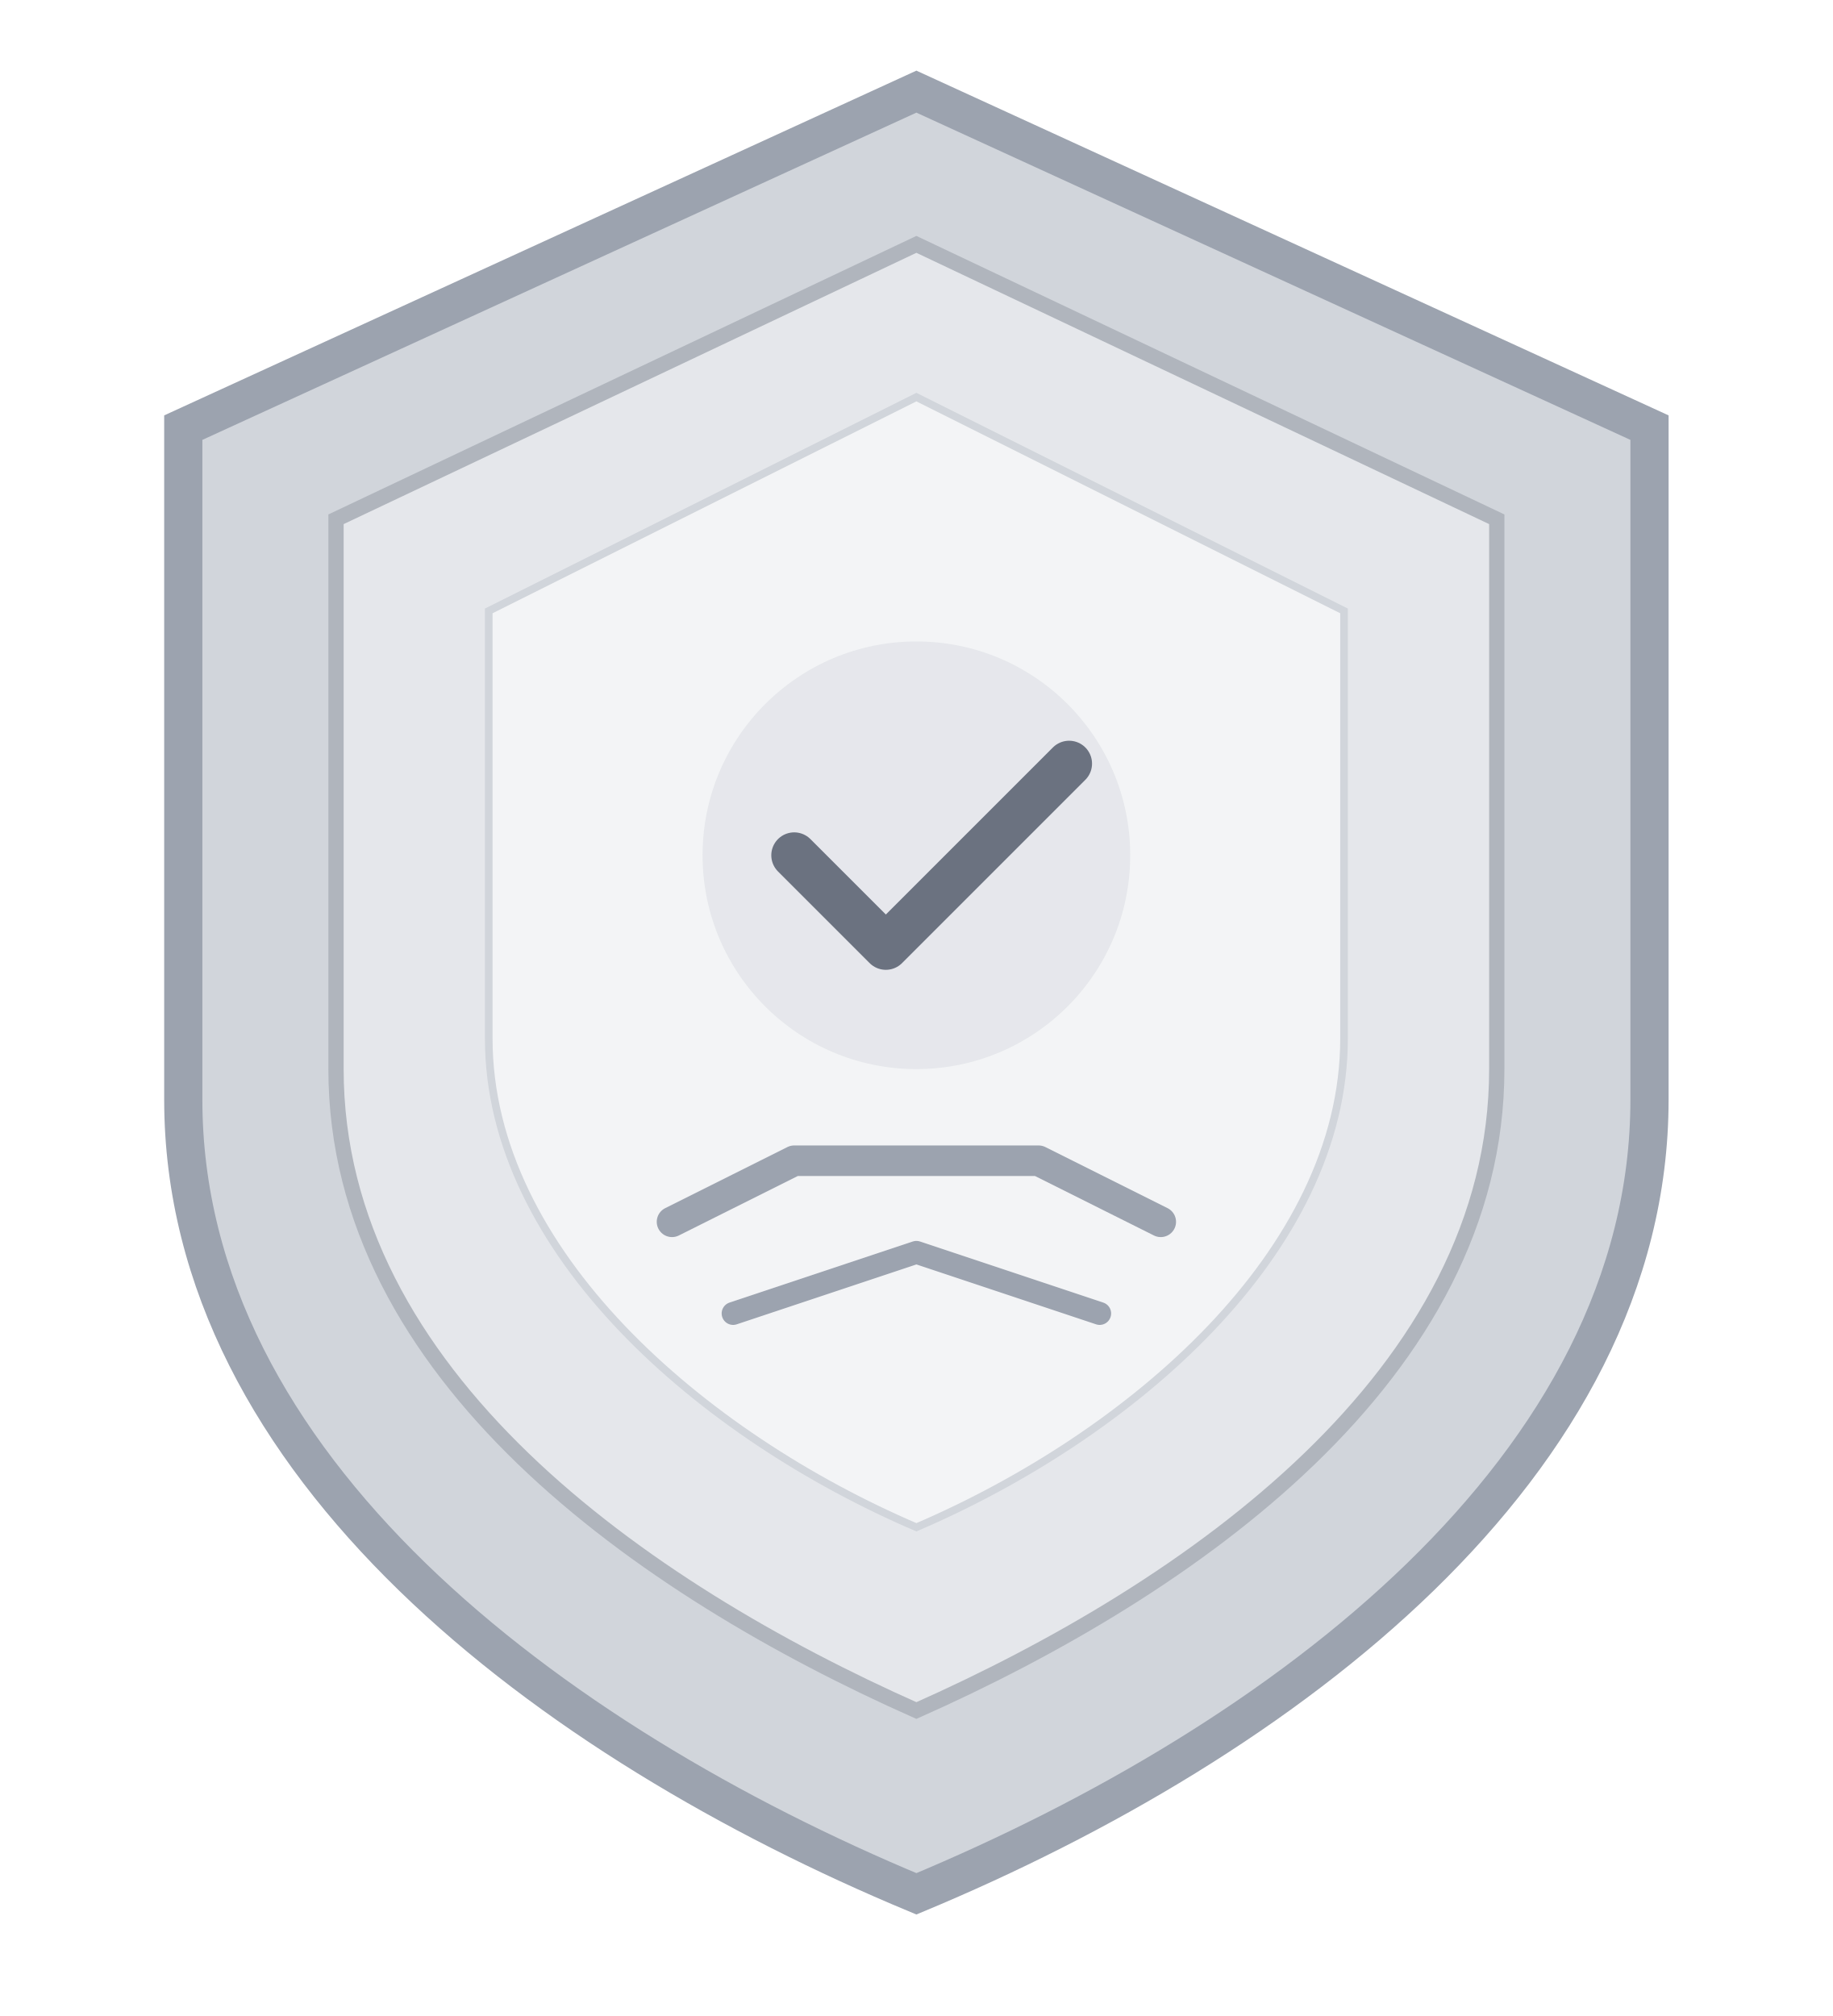
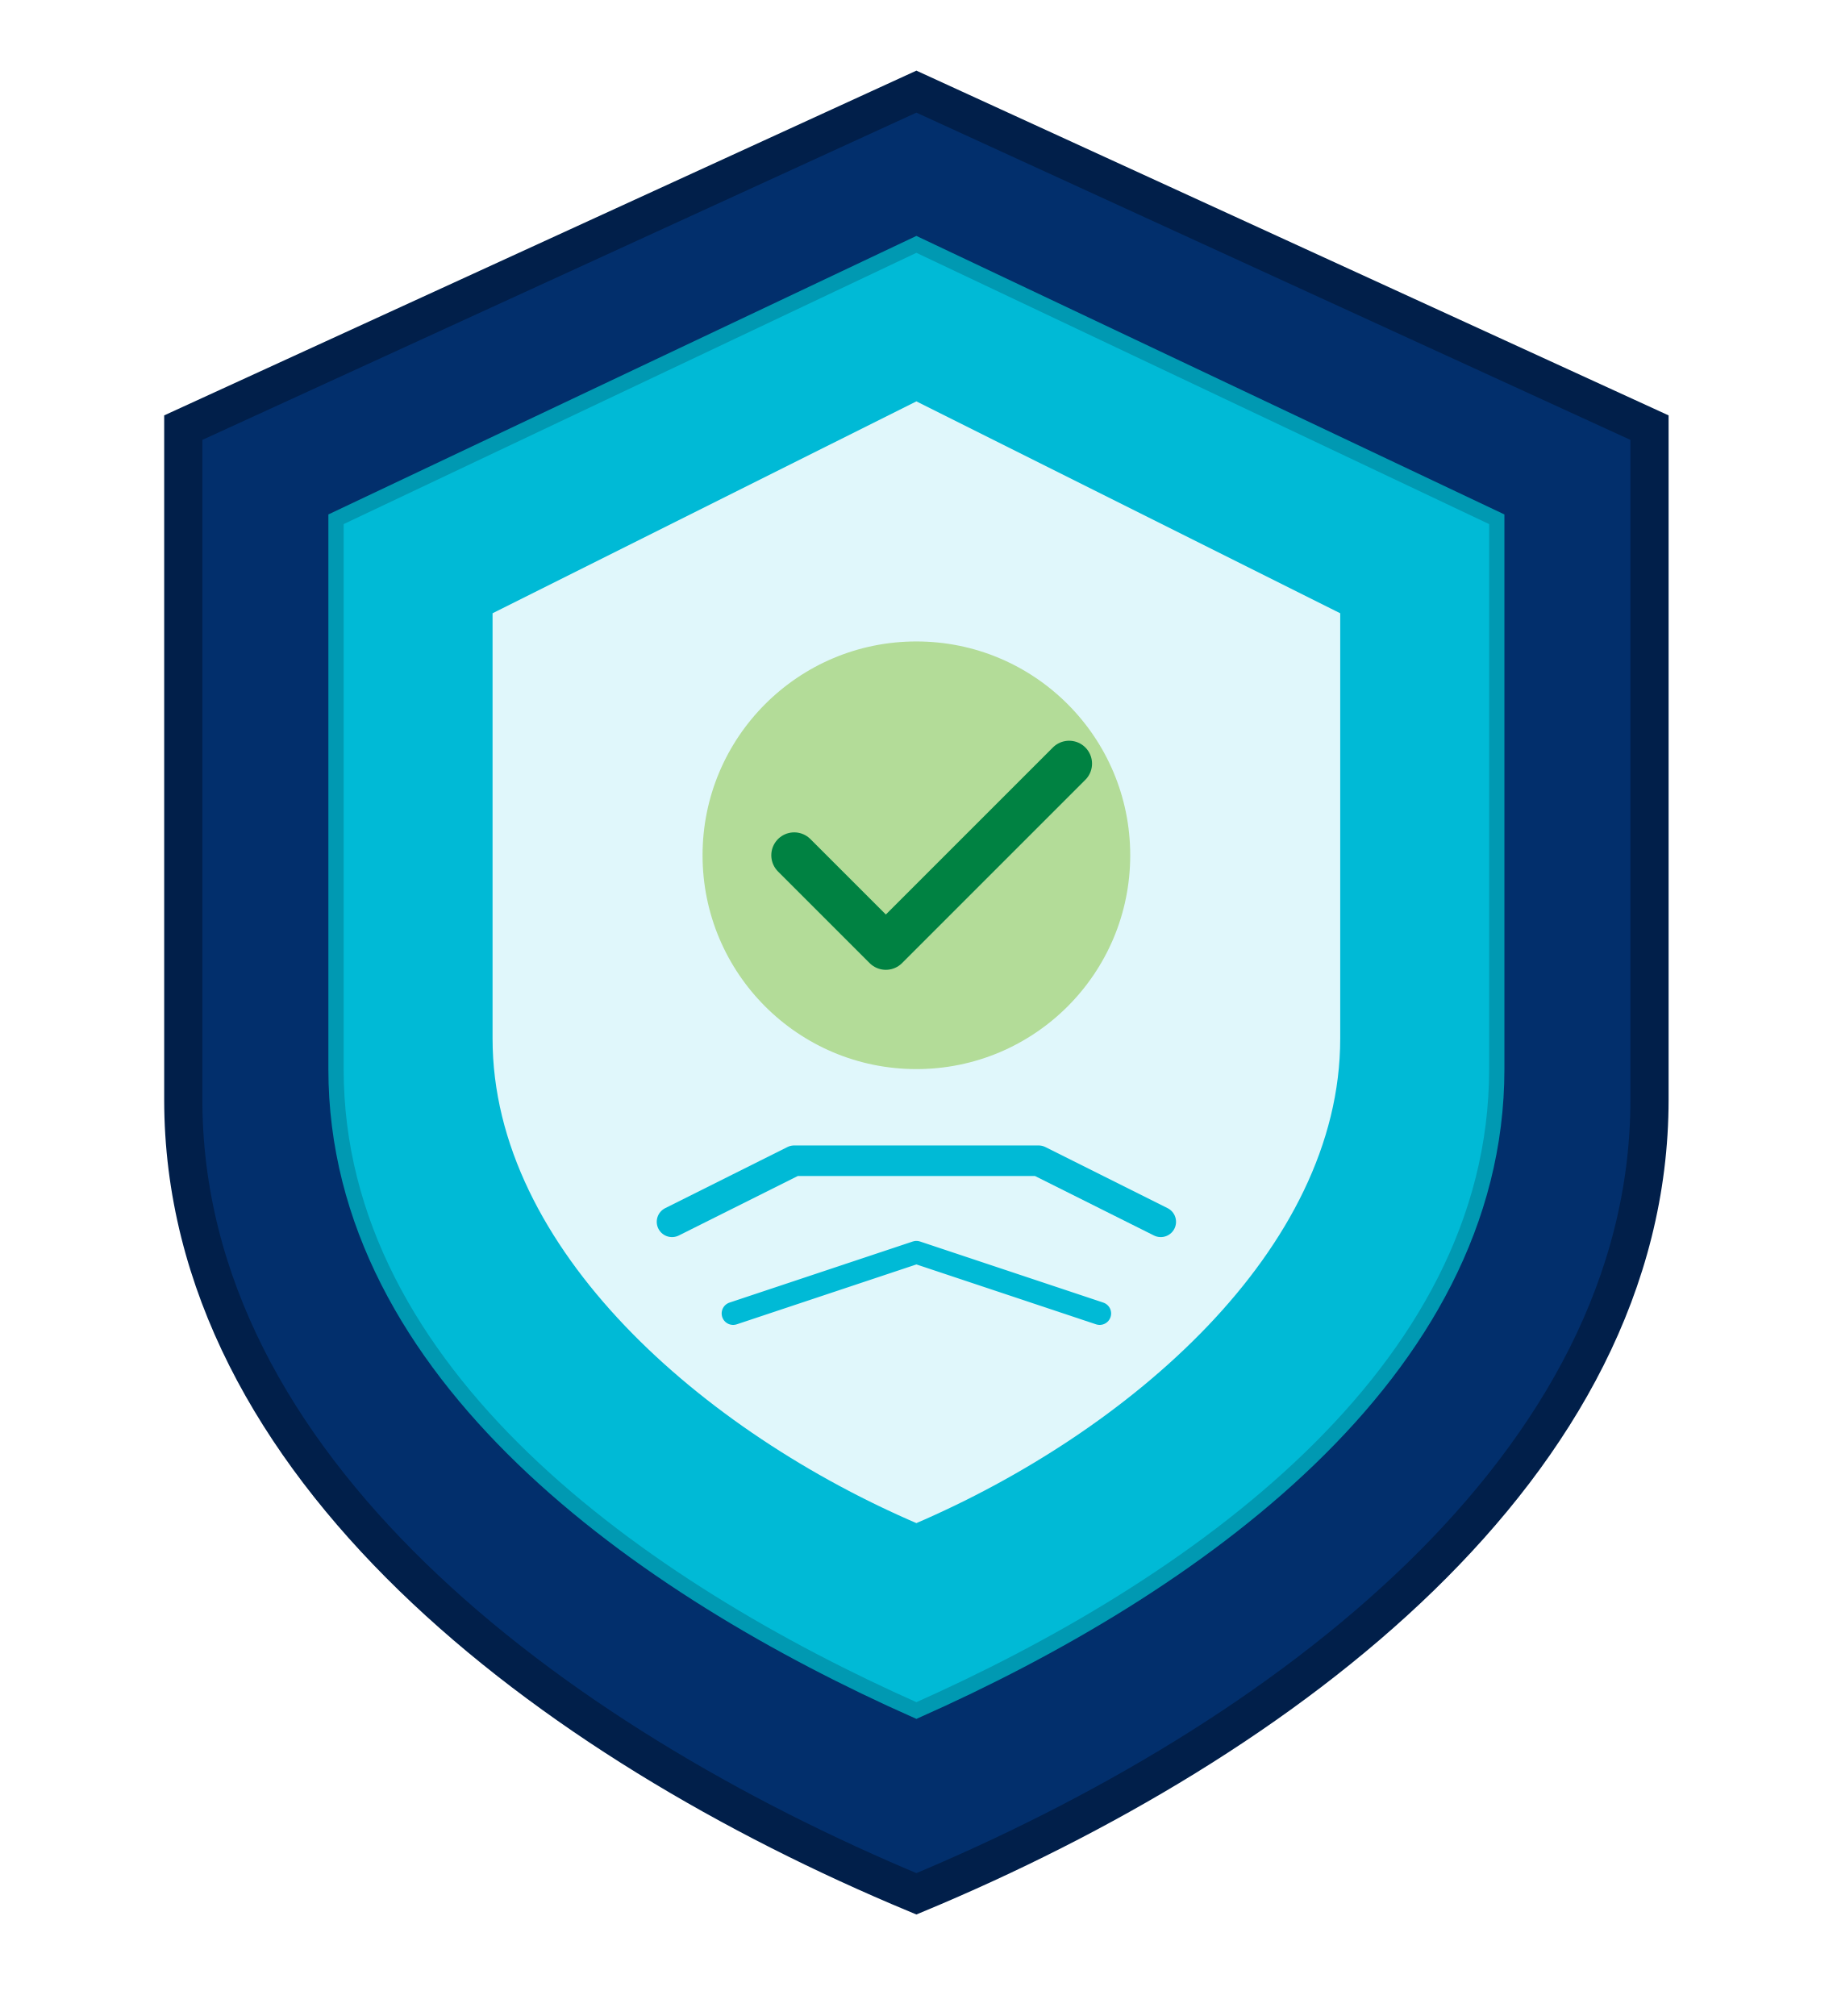
<svg xmlns="http://www.w3.org/2000/svg" viewBox="0 0 120 132" width="120" height="132">
-   <path d="M60 6L108 28V72C108 96 84 114 60 124C36 114 12 96 12 72V28Z" fill="#D1D5DB" stroke="#9CA3AF" stroke-width="2.5" />
-   <path d="M60 16L98 34V70C98 90 78 104 60 112C42 104 22 90 22 70V34Z" fill="#E5E7EB" stroke="#B0B5BD" stroke-width="1" />
-   <path d="M60 26L88 40V68C88 82 74 94 60 100C46 94 32 82 32 68V40Z" fill="#F3F4F6" stroke="#D1D5DB" stroke-width="0.5" />
-   <circle cx="60" cy="56" r="14" fill="#D1D5DB" opacity=".4" />
-   <path d="M52 56L58 62L70 50" fill="none" stroke="#6B7280" stroke-width="3" stroke-linecap="round" stroke-linejoin="round" />
-   <path d="M44 80L52 76H68L76 80" fill="none" stroke="#9CA3AF" stroke-width="2" stroke-linecap="round" stroke-linejoin="round" />
-   <path d="M48 86L60 82L72 86" fill="none" stroke="#9CA3AF" stroke-width="1.5" stroke-linecap="round" stroke-linejoin="round" />
+   <path d="M60 6L108 28V72C108 96 84 114 60 124C36 114 12 96 12 72V28Z" fill="#022F6C" stroke="#011f4a" stroke-width="2.5" />
+   <path d="M60 16L98 34V70C98 90 78 104 60 112C42 104 22 90 22 70V34Z" fill="#00BAD6" stroke="#0099b2" stroke-width="1" />
+   <path d="M60 26L88 40V68C88 82 74 94 60 100C46 94 32 82 32 68V40Z" fill="#e0f7fb" stroke="#00BAD6" stroke-width="0.5" />
+   <circle cx="60" cy="56" r="14" fill="#94C956" opacity=".6" />
+   <path d="M52 56L58 62L70 50" fill="none" stroke="#008242" stroke-width="3" stroke-linecap="round" stroke-linejoin="round" />
+   <path d="M44 80L52 76H68L76 80" fill="none" stroke="#00BAD6" stroke-width="2" stroke-linecap="round" stroke-linejoin="round" />
+   <path d="M48 86L60 82L72 86" fill="none" stroke="#00BAD6" stroke-width="1.5" stroke-linecap="round" stroke-linejoin="round" />
</svg>
